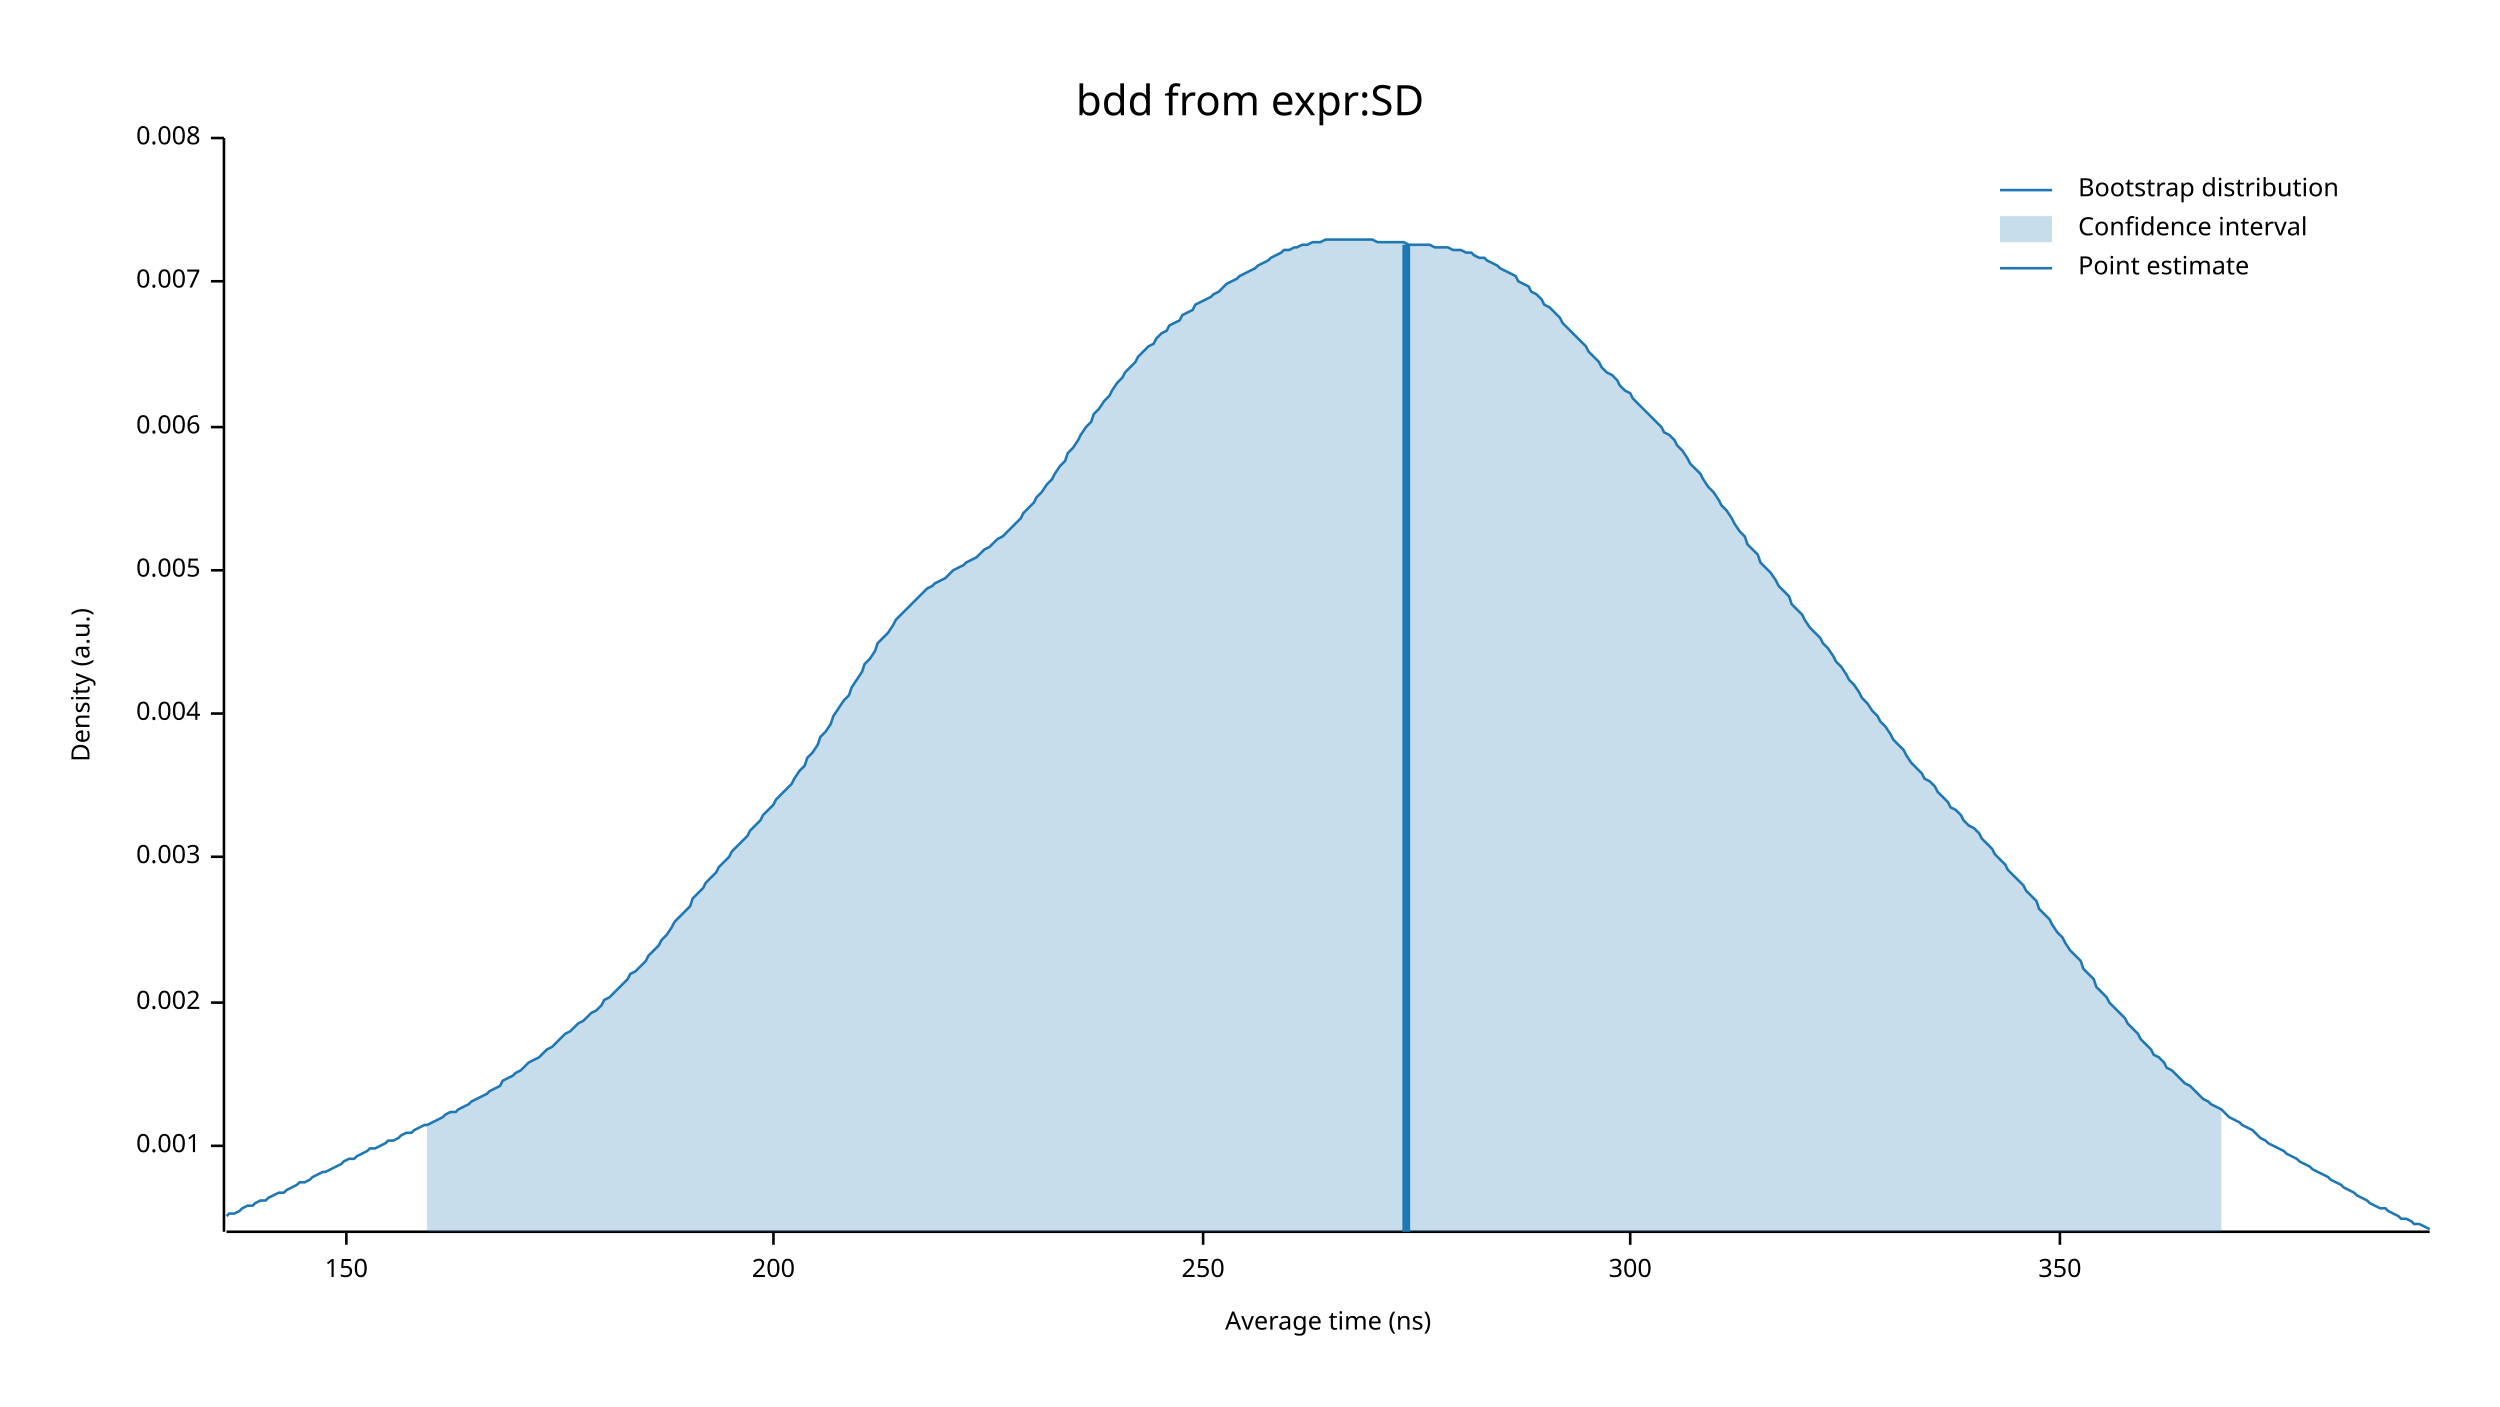
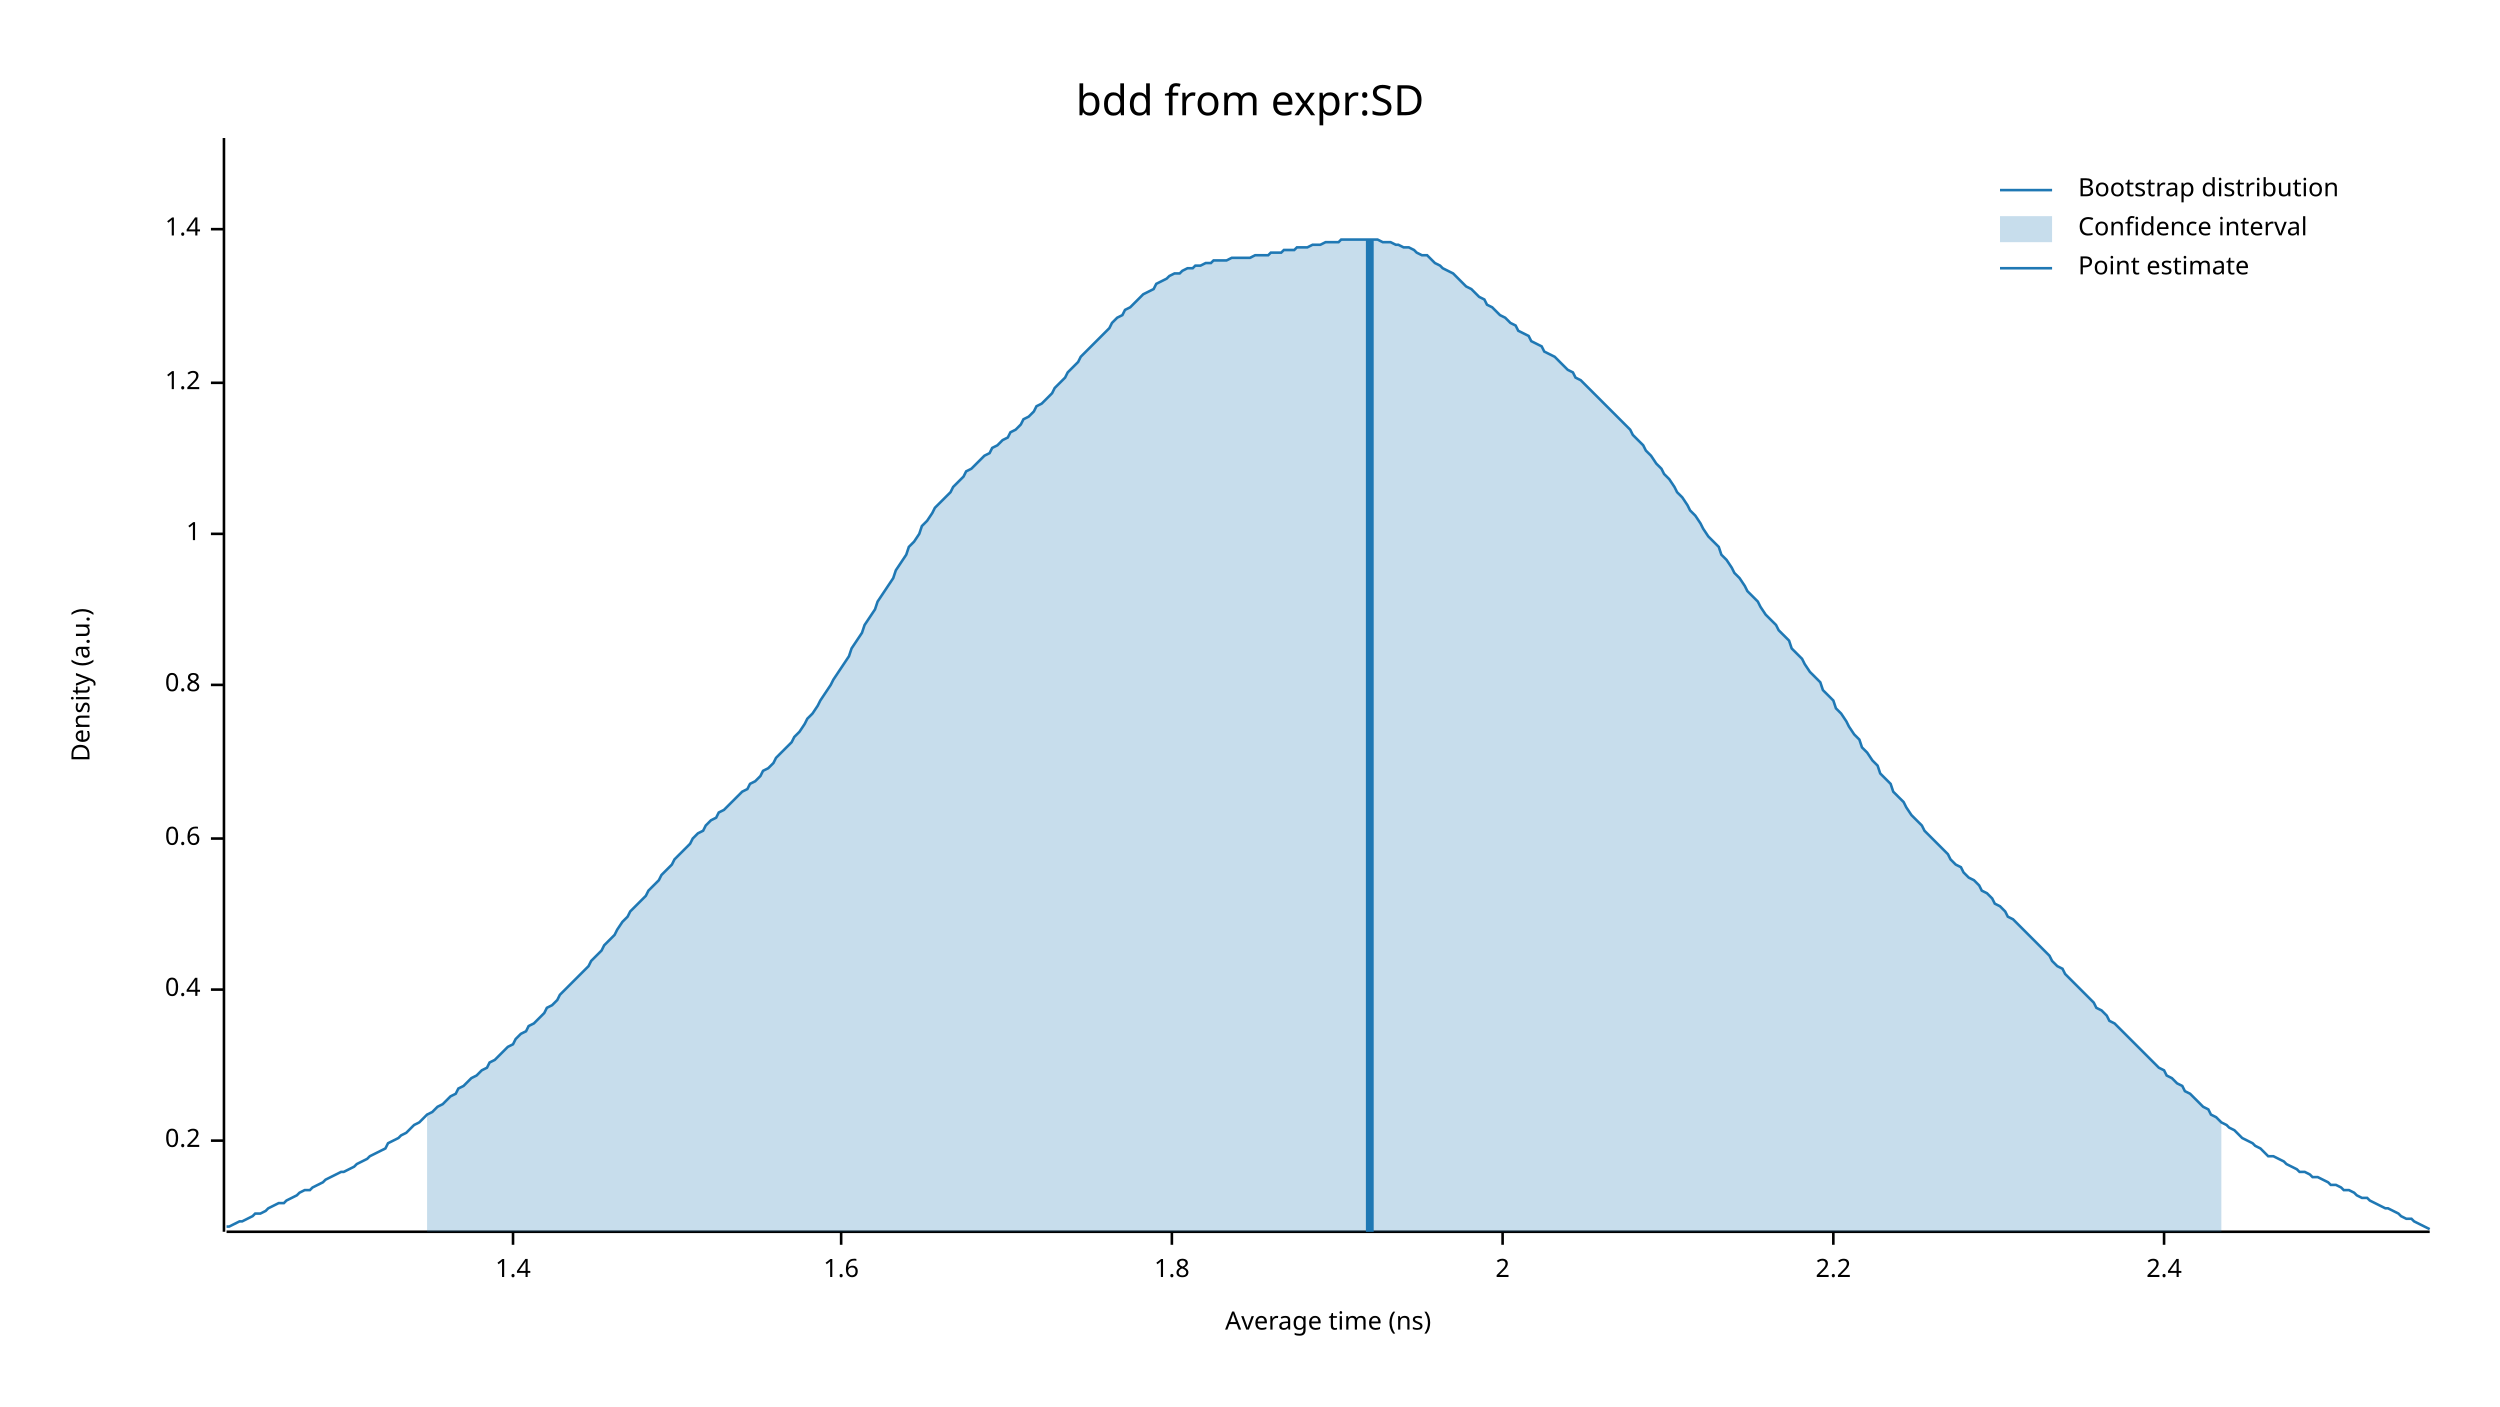
<svg xmlns="http://www.w3.org/2000/svg" width="960" height="540" viewBox="0 0 960 540">
  <text x="480" y="32" dy="0.76em" text-anchor="middle" font-family="sans-serif" font-size="16.129" opacity="1" fill="#000000">
bdd from expr:SD
</text>
  <text x="27" y="263" dy="0.76em" text-anchor="middle" font-family="sans-serif" font-size="9.677" opacity="1" fill="#000000" transform="rotate(270, 27, 263)">
Density (a.u.)
</text>
  <text x="510" y="513" dy="-0.5ex" text-anchor="middle" font-family="sans-serif" font-size="9.677" opacity="1" fill="#000000">
Average time (ns)
</text>
  <polyline fill="none" opacity="1" stroke="#000000" stroke-width="1" points="86,53 86,473 " />
-   <text x="77" y="440" dy="0.5ex" text-anchor="end" font-family="sans-serif" font-size="9.677" opacity="1" fill="#000000">
- 0.001
+   <text x="77" y="438" dy="0.5ex" text-anchor="end" font-family="sans-serif" font-size="9.677" opacity="1" fill="#000000">
+ 0.2
</text>
-   <polyline fill="none" opacity="1" stroke="#000000" stroke-width="1" points="81,440 86,440 " />
-   <text x="77" y="385" dy="0.5ex" text-anchor="end" font-family="sans-serif" font-size="9.677" opacity="1" fill="#000000">
- 0.002
+   <polyline fill="none" opacity="1" stroke="#000000" stroke-width="1" points="81,438 86,438 " />
+   <text x="77" y="380" dy="0.5ex" text-anchor="end" font-family="sans-serif" font-size="9.677" opacity="1" fill="#000000">
+ 0.4
</text>
-   <polyline fill="none" opacity="1" stroke="#000000" stroke-width="1" points="81,385 86,385 " />
-   <text x="77" y="329" dy="0.5ex" text-anchor="end" font-family="sans-serif" font-size="9.677" opacity="1" fill="#000000">
- 0.003
+   <polyline fill="none" opacity="1" stroke="#000000" stroke-width="1" points="81,380 86,380 " />
+   <text x="77" y="322" dy="0.5ex" text-anchor="end" font-family="sans-serif" font-size="9.677" opacity="1" fill="#000000">
+ 0.6
</text>
-   <polyline fill="none" opacity="1" stroke="#000000" stroke-width="1" points="81,329 86,329 " />
-   <text x="77" y="274" dy="0.5ex" text-anchor="end" font-family="sans-serif" font-size="9.677" opacity="1" fill="#000000">
- 0.004
+   <polyline fill="none" opacity="1" stroke="#000000" stroke-width="1" points="81,322 86,322 " />
+   <text x="77" y="263" dy="0.5ex" text-anchor="end" font-family="sans-serif" font-size="9.677" opacity="1" fill="#000000">
+ 0.8
</text>
-   <polyline fill="none" opacity="1" stroke="#000000" stroke-width="1" points="81,274 86,274 " />
-   <text x="77" y="219" dy="0.5ex" text-anchor="end" font-family="sans-serif" font-size="9.677" opacity="1" fill="#000000">
- 0.005
+   <polyline fill="none" opacity="1" stroke="#000000" stroke-width="1" points="81,263 86,263 " />
+   <text x="77" y="205" dy="0.5ex" text-anchor="end" font-family="sans-serif" font-size="9.677" opacity="1" fill="#000000">
+ 1
</text>
-   <polyline fill="none" opacity="1" stroke="#000000" stroke-width="1" points="81,219 86,219 " />
-   <text x="77" y="164" dy="0.5ex" text-anchor="end" font-family="sans-serif" font-size="9.677" opacity="1" fill="#000000">
- 0.006
+   <polyline fill="none" opacity="1" stroke="#000000" stroke-width="1" points="81,205 86,205 " />
+   <text x="77" y="147" dy="0.5ex" text-anchor="end" font-family="sans-serif" font-size="9.677" opacity="1" fill="#000000">
+ 1.2
</text>
-   <polyline fill="none" opacity="1" stroke="#000000" stroke-width="1" points="81,164 86,164 " />
-   <text x="77" y="108" dy="0.5ex" text-anchor="end" font-family="sans-serif" font-size="9.677" opacity="1" fill="#000000">
- 0.007
+   <polyline fill="none" opacity="1" stroke="#000000" stroke-width="1" points="81,147 86,147 " />
+   <text x="77" y="88" dy="0.5ex" text-anchor="end" font-family="sans-serif" font-size="9.677" opacity="1" fill="#000000">
+ 1.4
</text>
-   <polyline fill="none" opacity="1" stroke="#000000" stroke-width="1" points="81,108 86,108 " />
-   <text x="77" y="53" dy="0.5ex" text-anchor="end" font-family="sans-serif" font-size="9.677" opacity="1" fill="#000000">
- 0.008
+   <polyline fill="none" opacity="1" stroke="#000000" stroke-width="1" points="81,88 86,88 " />
+   <polyline fill="none" opacity="1" stroke="#000000" stroke-width="1" points="87,473 933,473 " />
+   <text x="197" y="483" dy="0.76em" text-anchor="middle" font-family="sans-serif" font-size="9.677" opacity="1" fill="#000000">
+ 1.4
</text>
-   <polyline fill="none" opacity="1" stroke="#000000" stroke-width="1" points="81,53 86,53 " />
-   <polyline fill="none" opacity="1" stroke="#000000" stroke-width="1" points="87,473 933,473 " />
-   <text x="133" y="483" dy="0.76em" text-anchor="middle" font-family="sans-serif" font-size="9.677" opacity="1" fill="#000000">
- 150
+   <polyline fill="none" opacity="1" stroke="#000000" stroke-width="1" points="197,473 197,478 " />
+   <text x="323" y="483" dy="0.76em" text-anchor="middle" font-family="sans-serif" font-size="9.677" opacity="1" fill="#000000">
+ 1.6
</text>
-   <polyline fill="none" opacity="1" stroke="#000000" stroke-width="1" points="133,473 133,478 " />
-   <text x="297" y="483" dy="0.76em" text-anchor="middle" font-family="sans-serif" font-size="9.677" opacity="1" fill="#000000">
- 200
+   <polyline fill="none" opacity="1" stroke="#000000" stroke-width="1" points="323,473 323,478 " />
+   <text x="450" y="483" dy="0.76em" text-anchor="middle" font-family="sans-serif" font-size="9.677" opacity="1" fill="#000000">
+ 1.8
</text>
-   <polyline fill="none" opacity="1" stroke="#000000" stroke-width="1" points="297,473 297,478 " />
-   <text x="462" y="483" dy="0.76em" text-anchor="middle" font-family="sans-serif" font-size="9.677" opacity="1" fill="#000000">
- 250
+   <polyline fill="none" opacity="1" stroke="#000000" stroke-width="1" points="450,473 450,478 " />
+   <text x="577" y="483" dy="0.76em" text-anchor="middle" font-family="sans-serif" font-size="9.677" opacity="1" fill="#000000">
+ 2
</text>
-   <polyline fill="none" opacity="1" stroke="#000000" stroke-width="1" points="462,473 462,478 " />
-   <text x="626" y="483" dy="0.76em" text-anchor="middle" font-family="sans-serif" font-size="9.677" opacity="1" fill="#000000">
- 300
+   <polyline fill="none" opacity="1" stroke="#000000" stroke-width="1" points="577,473 577,478 " />
+   <text x="704" y="483" dy="0.76em" text-anchor="middle" font-family="sans-serif" font-size="9.677" opacity="1" fill="#000000">
+ 2.2
</text>
-   <polyline fill="none" opacity="1" stroke="#000000" stroke-width="1" points="626,473 626,478 " />
-   <text x="791" y="483" dy="0.76em" text-anchor="middle" font-family="sans-serif" font-size="9.677" opacity="1" fill="#000000">
- 350
+   <polyline fill="none" opacity="1" stroke="#000000" stroke-width="1" points="704,473 704,478 " />
+   <text x="831" y="483" dy="0.76em" text-anchor="middle" font-family="sans-serif" font-size="9.677" opacity="1" fill="#000000">
+ 2.4
</text>
-   <polyline fill="none" opacity="1" stroke="#000000" stroke-width="1" points="791,473 791,478 " />
-   <polyline fill="none" opacity="1" stroke="#1F78B4" stroke-width="1" points="87,467 88,466 90,466 92,465 93,464 95,463 97,463 98,462 100,461 102,461 103,460 105,459 107,458 109,458 110,457 112,456 114,455 115,454 117,454 119,453 120,452 122,451 124,450 125,450 127,449 129,448 131,447 132,446 134,445 136,445 137,444 139,443 141,442 142,441 144,441 146,440 148,439 149,438 151,438 153,437 154,436 156,435 158,435 159,434 161,433 163,432 164,432 166,431 168,430 170,429 171,428 173,427 175,427 176,426 178,425 180,424 181,423 183,422 185,421 187,420 188,419 190,418 192,417 193,415 195,414 197,413 198,412 200,411 202,409 203,408 205,407 207,406 209,404 210,403 212,402 214,400 215,399 217,397 219,396 220,395 222,393 224,392 226,390 227,389 229,388 231,386 232,384 234,383 236,381 237,380 239,378 241,376 242,374 244,373 246,371 248,369 249,367 251,365 253,363 254,361 256,359 258,356 259,354 261,352 263,350 265,348 266,345 268,343 270,341 271,339 273,337 275,335 276,333 278,331 280,329 281,327 283,325 285,323 287,321 288,319 290,317 292,315 293,313 295,311 297,309 298,307 300,305 302,303 304,301 305,299 307,296 309,294 310,291 312,289 314,286 315,283 317,281 319,278 320,275 322,272 324,269 326,267 327,264 329,261 331,258 332,255 334,253 336,250 337,247 339,245 341,243 343,240 344,238 346,236 348,234 349,233 351,231 353,229 354,228 356,226 358,225 359,224 361,223 363,222 365,220 366,219 368,218 370,217 371,216 373,215 375,214 376,213 378,211 380,210 381,209 383,207 385,206 387,204 388,203 390,201 392,199 393,197 395,195 397,193 398,191 400,189 402,186 404,184 405,182 407,179 409,177 410,174 412,172 414,169 415,167 417,164 419,162 420,159 422,157 424,154 426,152 427,150 429,147 431,145 432,143 434,141 436,139 437,137 439,135 441,133 443,132 444,130 446,128 448,127 449,125 451,124 453,123 454,121 456,120 458,119 459,117 461,116 463,115 465,114 466,113 468,112 470,110 471,109 473,108 475,107 476,106 478,105 480,104 482,103 483,102 485,101 487,100 488,99 490,98 492,97 493,96 495,96 497,95 498,95 500,94 502,94 504,93 505,93 507,93 509,92 510,92 512,92 514,92 515,92 517,92 519,92 521,92 522,92 524,92 526,92 527,92 529,93 531,93 532,93 534,93 536,93 537,93 539,93 541,94 543,94 544,94 546,94 548,94 549,94 551,95 553,95 554,95 556,95 558,96 560,96 561,96 563,97 565,97 566,98 568,99 570,99 571,100 573,101 575,102 576,103 578,104 580,105 582,106 583,108 585,109 587,110 588,112 590,113 592,115 593,117 595,118 597,120 599,122 600,124 602,126 604,128 605,129 607,131 609,133 610,135 612,137 614,139 615,141 617,143 619,144 621,146 622,148 624,150 626,151 627,153 629,155 631,157 632,158 634,160 636,162 638,164 639,166 641,167 643,169 644,171 646,173 648,176 649,178 651,180 653,182 654,184 656,187 658,189 660,192 661,194 663,196 665,199 666,201 668,204 670,206 671,209 673,211 675,213 676,216 678,218 680,220 682,223 683,225 685,227 687,229 688,232 690,234 692,236 693,238 695,241 697,243 699,245 700,247 702,249 704,252 705,254 707,256 709,259 710,261 712,263 714,266 715,268 717,270 719,273 721,275 722,277 724,279 726,282 727,284 729,286 731,288 732,290 734,293 736,295 738,297 739,299 741,300 743,302 744,304 746,306 748,308 749,310 751,311 753,313 754,315 756,317 758,318 760,320 761,322 763,324 765,326 766,328 768,330 770,332 771,334 773,336 775,338 777,340 778,342 780,344 782,346 783,349 785,351 787,353 788,355 790,358 792,360 793,362 795,365 797,367 799,369 800,372 802,374 804,376 805,379 807,381 809,383 810,385 812,387 814,389 816,391 817,393 819,395 821,397 822,399 824,401 826,403 827,405 829,406 831,408 832,410 834,411 836,413 838,415 839,416 841,417 843,419 844,420 846,422 848,423 849,424 851,425 853,426 855,428 856,429 858,430 860,431 861,432 863,433 865,434 866,435 868,437 870,438 871,439 873,440 875,441 877,442 878,443 880,444 882,445 883,446 885,447 887,448 888,449 890,450 892,451 894,452 895,453 897,454 899,455 900,456 902,457 904,458 905,459 907,460 909,461 910,462 912,463 914,464 916,464 917,465 919,466 921,467 922,468 924,468 926,469 927,470 929,470 931,471 933,472 " />
-   <polygon opacity="0.25" fill="#1F78B4" points="164,432 166,431 168,430 170,429 171,428 173,427 175,427 176,426 178,425 180,424 181,423 183,422 185,421 187,420 188,419 190,418 192,417 193,415 195,414 197,413 198,412 200,411 202,409 203,408 205,407 207,406 209,404 210,403 212,402 214,400 215,399 217,397 219,396 220,395 222,393 224,392 226,390 227,389 229,388 231,386 232,384 234,383 236,381 237,380 239,378 241,376 242,374 244,373 246,371 248,369 249,367 251,365 253,363 254,361 256,359 258,356 259,354 261,352 263,350 265,348 266,345 268,343 270,341 271,339 273,337 275,335 276,333 278,331 280,329 281,327 283,325 285,323 287,321 288,319 290,317 292,315 293,313 295,311 297,309 298,307 300,305 302,303 304,301 305,299 307,296 309,294 310,291 312,289 314,286 315,283 317,281 319,278 320,275 322,272 324,269 326,267 327,264 329,261 331,258 332,255 334,253 336,250 337,247 339,245 341,243 343,240 344,238 346,236 348,234 349,233 351,231 353,229 354,228 356,226 358,225 359,224 361,223 363,222 365,220 366,219 368,218 370,217 371,216 373,215 375,214 376,213 378,211 380,210 381,209 383,207 385,206 387,204 388,203 390,201 392,199 393,197 395,195 397,193 398,191 400,189 402,186 404,184 405,182 407,179 409,177 410,174 412,172 414,169 415,167 417,164 419,162 420,159 422,157 424,154 426,152 427,150 429,147 431,145 432,143 434,141 436,139 437,137 439,135 441,133 443,132 444,130 446,128 448,127 449,125 451,124 453,123 454,121 456,120 458,119 459,117 461,116 463,115 465,114 466,113 468,112 470,110 471,109 473,108 475,107 476,106 478,105 480,104 482,103 483,102 485,101 487,100 488,99 490,98 492,97 493,96 495,96 497,95 498,95 500,94 502,94 504,93 505,93 507,93 509,92 510,92 512,92 514,92 515,92 517,92 519,92 521,92 522,92 524,92 526,92 527,92 529,93 531,93 532,93 534,93 536,93 537,93 539,93 541,94 543,94 544,94 546,94 548,94 549,94 551,95 553,95 554,95 556,95 558,96 560,96 561,96 563,97 565,97 566,98 568,99 570,99 571,100 573,101 575,102 576,103 578,104 580,105 582,106 583,108 585,109 587,110 588,112 590,113 592,115 593,117 595,118 597,120 599,122 600,124 602,126 604,128 605,129 607,131 609,133 610,135 612,137 614,139 615,141 617,143 619,144 621,146 622,148 624,150 626,151 627,153 629,155 631,157 632,158 634,160 636,162 638,164 639,166 641,167 643,169 644,171 646,173 648,176 649,178 651,180 653,182 654,184 656,187 658,189 660,192 661,194 663,196 665,199 666,201 668,204 670,206 671,209 673,211 675,213 676,216 678,218 680,220 682,223 683,225 685,227 687,229 688,232 690,234 692,236 693,238 695,241 697,243 699,245 700,247 702,249 704,252 705,254 707,256 709,259 710,261 712,263 714,266 715,268 717,270 719,273 721,275 722,277 724,279 726,282 727,284 729,286 731,288 732,290 734,293 736,295 738,297 739,299 741,300 743,302 744,304 746,306 748,308 749,310 751,311 753,313 754,315 756,317 758,318 760,320 761,322 763,324 765,326 766,328 768,330 770,332 771,334 773,336 775,338 777,340 778,342 780,344 782,346 783,349 785,351 787,353 788,355 790,358 792,360 793,362 795,365 797,367 799,369 800,372 802,374 804,376 805,379 807,381 809,383 810,385 812,387 814,389 816,391 817,393 819,395 821,397 822,399 824,401 826,403 827,405 829,406 831,408 832,410 834,411 836,413 838,415 839,416 841,417 843,419 844,420 846,422 848,423 849,424 851,425 853,426 853,473 164,473 " />
-   <polyline fill="none" opacity="1" stroke="#1F78B4" stroke-width="3" points="540,473 540,94 " />
+   <polyline fill="none" opacity="1" stroke="#000000" stroke-width="1" points="831,473 831,478 " />
+   <polyline fill="none" opacity="1" stroke="#1F78B4" stroke-width="1" points="87,471 88,471 90,470 92,469 93,469 95,468 97,467 98,466 100,466 102,465 103,464 105,463 107,462 109,462 110,461 112,460 114,459 115,458 117,457 119,457 120,456 122,455 124,454 125,453 127,452 129,451 131,450 132,450 134,449 136,448 137,447 139,446 141,445 142,444 144,443 146,442 148,441 149,439 151,438 153,437 154,436 156,435 158,433 159,432 161,431 163,429 164,428 166,427 168,425 170,424 171,423 173,421 175,420 176,418 178,417 180,415 181,414 183,413 185,411 187,410 188,408 190,407 192,405 193,404 195,402 197,401 198,399 200,397 202,396 203,394 205,393 207,391 209,389 210,387 212,386 214,384 215,382 217,380 219,378 220,377 222,375 224,373 226,371 227,369 229,367 231,365 232,363 234,361 236,359 237,357 239,354 241,352 242,350 244,348 246,346 248,344 249,342 251,340 253,338 254,336 256,334 258,332 259,330 261,328 263,326 265,324 266,322 268,320 270,319 271,317 273,315 275,314 276,312 278,311 280,309 281,308 283,306 285,304 287,303 288,301 290,300 292,298 293,296 295,295 297,293 298,291 300,289 302,287 304,285 305,283 307,281 309,278 310,276 312,274 314,271 315,269 317,266 319,263 320,261 322,258 324,255 326,252 327,249 329,246 331,243 332,240 334,237 336,234 337,231 339,228 341,225 343,222 344,219 346,216 348,213 349,210 351,208 353,205 354,202 356,200 358,197 359,195 361,193 363,191 365,189 366,187 368,185 370,183 371,181 373,180 375,178 376,177 378,175 380,174 381,172 383,171 385,169 387,168 388,166 390,165 392,163 393,161 395,160 397,158 398,156 400,155 402,153 404,151 405,149 407,147 409,145 410,143 412,141 414,139 415,137 417,135 419,133 420,132 422,130 424,128 426,126 427,124 429,122 431,121 432,119 434,118 436,116 437,115 439,113 441,112 443,111 444,109 446,108 448,107 449,106 451,105 453,105 454,104 456,103 458,103 459,102 461,102 463,101 465,101 466,100 468,100 470,100 471,100 473,99 475,99 476,99 478,99 480,99 482,98 483,98 485,98 487,98 488,97 490,97 492,97 493,96 495,96 497,96 498,95 500,95 502,95 504,94 505,94 507,94 509,93 510,93 512,93 514,93 515,92 517,92 519,92 521,92 522,92 524,92 526,92 527,92 529,92 531,93 532,93 534,93 536,94 537,94 539,95 541,95 543,96 544,97 546,98 548,98 549,99 551,101 553,102 554,103 556,104 558,105 560,107 561,108 563,110 565,111 566,112 568,114 570,115 571,117 573,118 575,120 576,121 578,122 580,124 582,125 583,127 585,128 587,129 588,131 590,132 592,133 593,135 595,136 597,137 599,139 600,140 602,142 604,143 605,145 607,146 609,148 610,149 612,151 614,153 615,154 617,156 619,158 621,160 622,161 624,163 626,165 627,167 629,169 631,171 632,173 634,175 636,178 638,180 639,182 641,184 643,187 644,189 646,191 648,194 649,196 651,198 653,201 654,203 656,206 658,208 660,210 661,213 663,215 665,218 666,220 668,222 670,225 671,227 673,229 675,231 676,233 678,236 680,238 682,240 683,242 685,244 687,246 688,249 690,251 692,253 693,255 695,258 697,260 699,262 700,265 702,267 704,269 705,272 707,274 709,277 710,279 712,282 714,284 715,287 717,289 719,292 721,294 722,297 724,299 726,301 727,304 729,306 731,308 732,310 734,313 736,315 738,317 739,319 741,321 743,323 744,324 746,326 748,328 749,330 751,332 753,333 754,335 756,337 758,338 760,340 761,342 763,343 765,345 766,347 768,348 770,350 771,352 773,353 775,355 777,357 778,358 780,360 782,362 783,363 785,365 787,367 788,369 790,371 792,372 793,374 795,376 797,378 799,380 800,381 802,383 804,385 805,387 807,388 809,390 810,392 812,393 814,395 816,397 817,398 819,400 821,402 822,403 824,405 826,407 827,408 829,410 831,411 832,413 834,414 836,416 838,417 839,419 841,420 843,422 844,423 846,425 848,426 849,428 851,429 853,431 855,432 856,433 858,434 860,436 861,437 863,438 865,439 866,440 868,441 870,443 871,444 873,444 875,445 877,446 878,447 880,448 882,449 883,450 885,450 887,451 888,452 890,452 892,453 894,454 895,455 897,455 899,456 900,457 902,457 904,458 905,459 907,460 909,460 910,461 912,462 914,463 916,464 917,464 919,465 921,466 922,467 924,468 926,468 927,469 929,470 931,471 933,472 " />
+   <polygon opacity="0.25" fill="#1F78B4" points="164,428 166,427 168,425 170,424 171,423 173,421 175,420 176,418 178,417 180,415 181,414 183,413 185,411 187,410 188,408 190,407 192,405 193,404 195,402 197,401 198,399 200,397 202,396 203,394 205,393 207,391 209,389 210,387 212,386 214,384 215,382 217,380 219,378 220,377 222,375 224,373 226,371 227,369 229,367 231,365 232,363 234,361 236,359 237,357 239,354 241,352 242,350 244,348 246,346 248,344 249,342 251,340 253,338 254,336 256,334 258,332 259,330 261,328 263,326 265,324 266,322 268,320 270,319 271,317 273,315 275,314 276,312 278,311 280,309 281,308 283,306 285,304 287,303 288,301 290,300 292,298 293,296 295,295 297,293 298,291 300,289 302,287 304,285 305,283 307,281 309,278 310,276 312,274 314,271 315,269 317,266 319,263 320,261 322,258 324,255 326,252 327,249 329,246 331,243 332,240 334,237 336,234 337,231 339,228 341,225 343,222 344,219 346,216 348,213 349,210 351,208 353,205 354,202 356,200 358,197 359,195 361,193 363,191 365,189 366,187 368,185 370,183 371,181 373,180 375,178 376,177 378,175 380,174 381,172 383,171 385,169 387,168 388,166 390,165 392,163 393,161 395,160 397,158 398,156 400,155 402,153 404,151 405,149 407,147 409,145 410,143 412,141 414,139 415,137 417,135 419,133 420,132 422,130 424,128 426,126 427,124 429,122 431,121 432,119 434,118 436,116 437,115 439,113 441,112 443,111 444,109 446,108 448,107 449,106 451,105 453,105 454,104 456,103 458,103 459,102 461,102 463,101 465,101 466,100 468,100 470,100 471,100 473,99 475,99 476,99 478,99 480,99 482,98 483,98 485,98 487,98 488,97 490,97 492,97 493,96 495,96 497,96 498,95 500,95 502,95 504,94 505,94 507,94 509,93 510,93 512,93 514,93 515,92 517,92 519,92 521,92 522,92 524,92 526,92 527,92 529,92 531,93 532,93 534,93 536,94 537,94 539,95 541,95 543,96 544,97 546,98 548,98 549,99 551,101 553,102 554,103 556,104 558,105 560,107 561,108 563,110 565,111 566,112 568,114 570,115 571,117 573,118 575,120 576,121 578,122 580,124 582,125 583,127 585,128 587,129 588,131 590,132 592,133 593,135 595,136 597,137 599,139 600,140 602,142 604,143 605,145 607,146 609,148 610,149 612,151 614,153 615,154 617,156 619,158 621,160 622,161 624,163 626,165 627,167 629,169 631,171 632,173 634,175 636,178 638,180 639,182 641,184 643,187 644,189 646,191 648,194 649,196 651,198 653,201 654,203 656,206 658,208 660,210 661,213 663,215 665,218 666,220 668,222 670,225 671,227 673,229 675,231 676,233 678,236 680,238 682,240 683,242 685,244 687,246 688,249 690,251 692,253 693,255 695,258 697,260 699,262 700,265 702,267 704,269 705,272 707,274 709,277 710,279 712,282 714,284 715,287 717,289 719,292 721,294 722,297 724,299 726,301 727,304 729,306 731,308 732,310 734,313 736,315 738,317 739,319 741,321 743,323 744,324 746,326 748,328 749,330 751,332 753,333 754,335 756,337 758,338 760,340 761,342 763,343 765,345 766,347 768,348 770,350 771,352 773,353 775,355 777,357 778,358 780,360 782,362 783,363 785,365 787,367 788,369 790,371 792,372 793,374 795,376 797,378 799,380 800,381 802,383 804,385 805,387 807,388 809,390 810,392 812,393 814,395 816,397 817,398 819,400 821,402 822,403 824,405 826,407 827,408 829,410 831,411 832,413 834,414 836,416 838,417 839,419 841,420 843,422 844,423 846,425 848,426 849,428 851,429 853,431 853,473 164,473 " />
+   <polyline fill="none" opacity="1" stroke="#1F78B4" stroke-width="3" points="526,473 526,92 " />
  <text x="798" y="68" dy="0.76em" text-anchor="start" font-family="sans-serif" font-size="9.677" opacity="1" fill="#000000">
Bootstrap distribution
</text>
  <text x="798" y="83" dy="0.76em" text-anchor="start" font-family="sans-serif" font-size="9.677" opacity="1" fill="#000000">
Confidence interval
</text>
  <text x="798" y="98" dy="0.76em" text-anchor="start" font-family="sans-serif" font-size="9.677" opacity="1" fill="#000000">
Point estimate
</text>
  <polyline fill="none" opacity="1" stroke="#1F78B4" stroke-width="1" points="768,73 788,73 " />
  <rect x="768" y="83" width="20" height="10" opacity="0.25" fill="#1F78B4" stroke="none" />
  <polyline fill="none" opacity="1" stroke="#1F78B4" stroke-width="1" points="768,103 788,103 " />
</svg>
